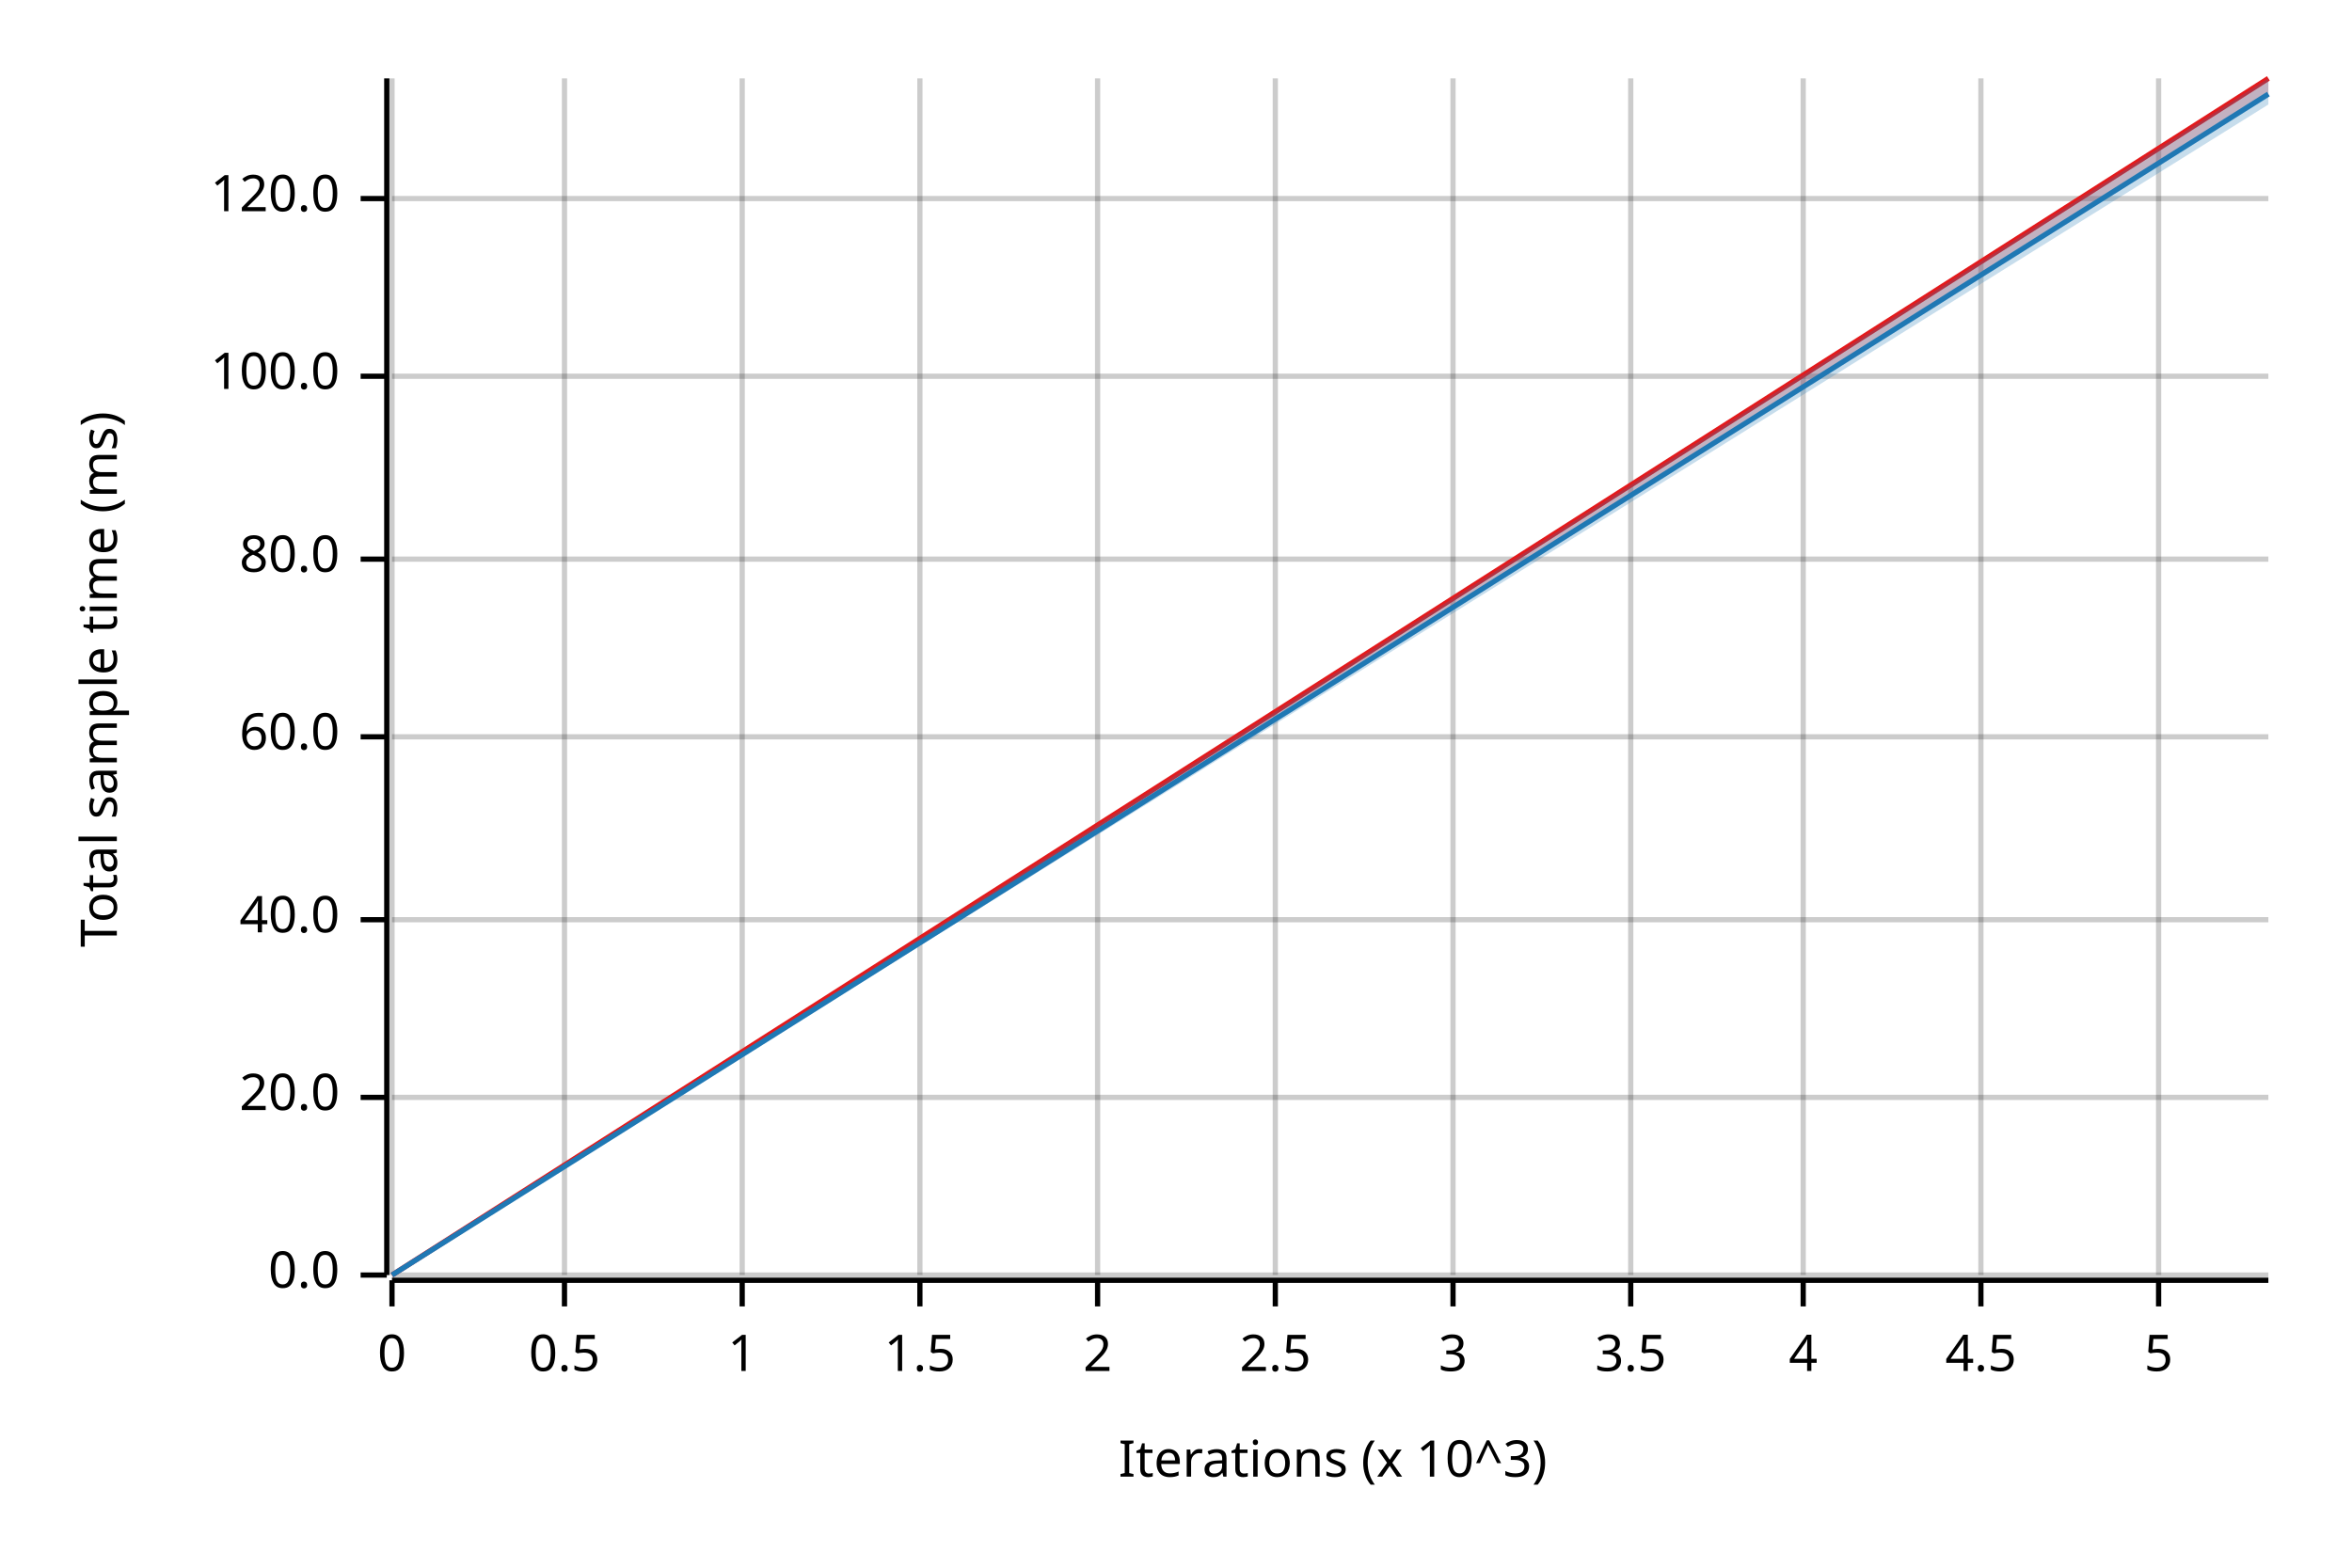
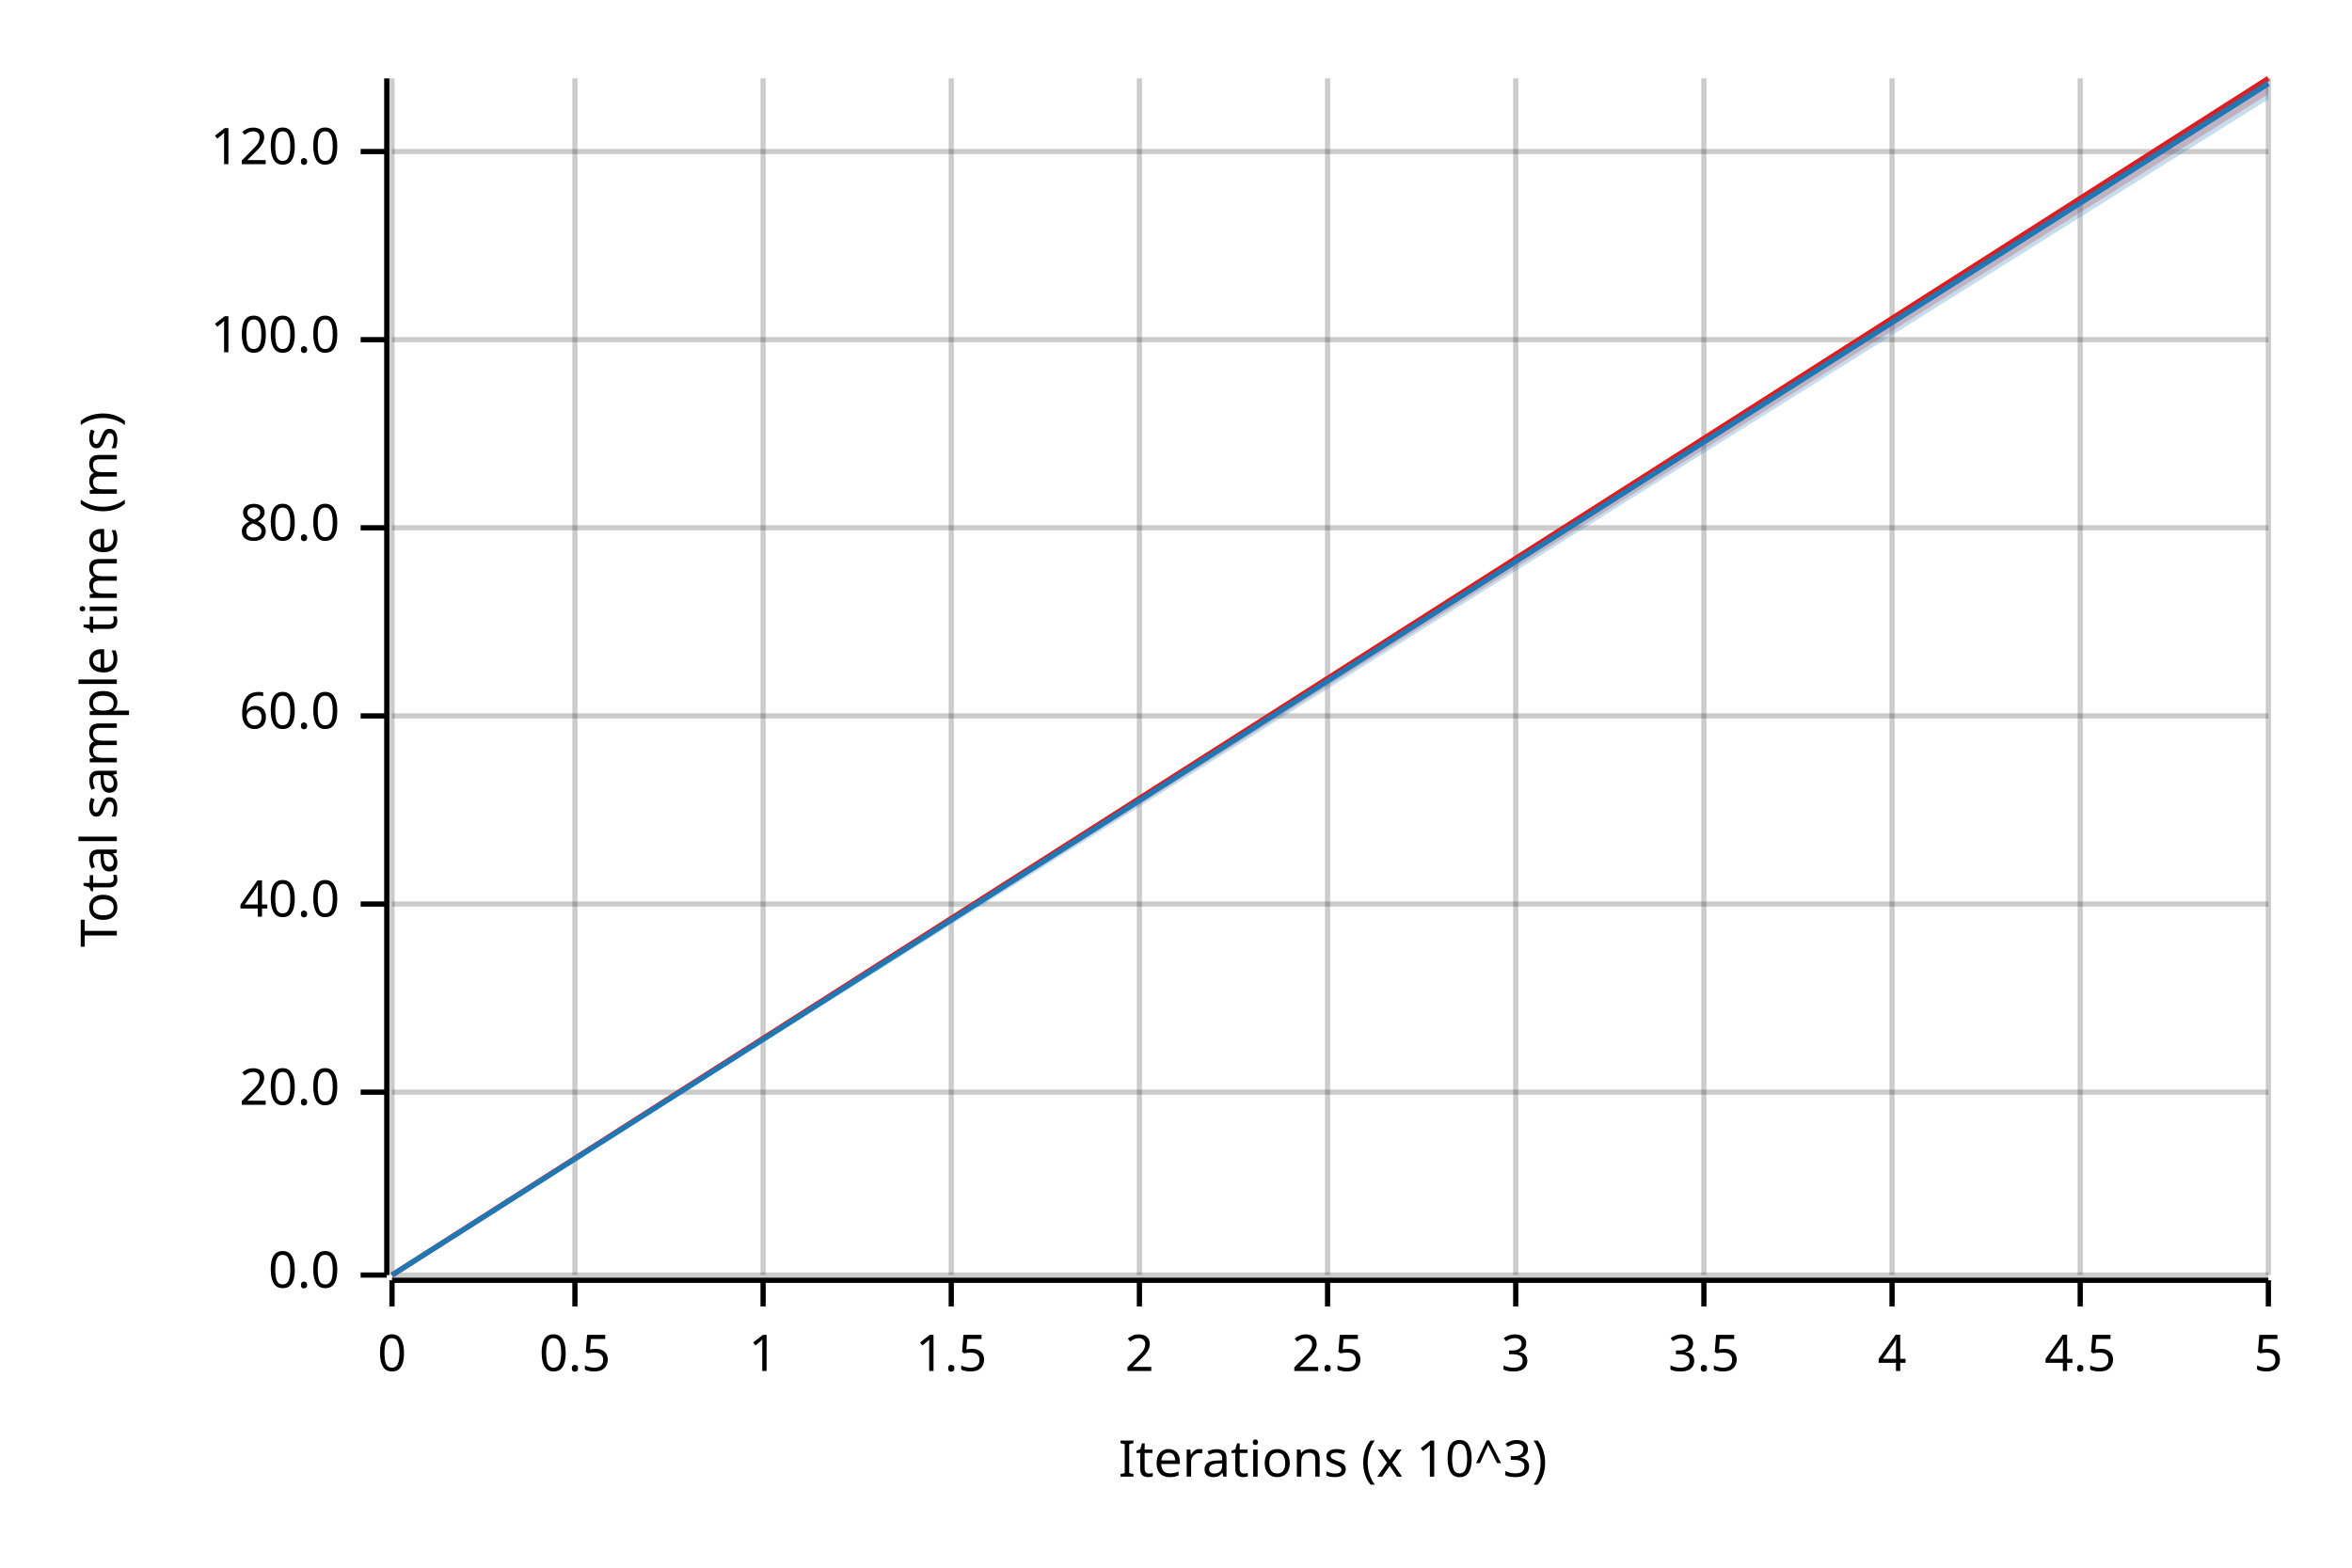
<svg xmlns="http://www.w3.org/2000/svg" width="450" height="300" viewBox="0 0 450 300">
  <text x="15" y="130" dy="0.76em" text-anchor="middle" font-family="sans-serif" font-size="9.677" opacity="1" fill="#000000" transform="rotate(270, 15, 130)">
Total sample time (ms)
</text>
  <text x="255" y="285" dy="-0.5ex" text-anchor="middle" font-family="sans-serif" font-size="9.677" opacity="1" fill="#000000">
Iterations (x 10^3)
</text>
  <line opacity="0.2" stroke="#000000" stroke-width="1" x1="75" y1="244" x2="75" y2="15" />
-   <line opacity="0.2" stroke="#000000" stroke-width="1" x1="108" y1="244" x2="108" y2="15" />
-   <line opacity="0.2" stroke="#000000" stroke-width="1" x1="142" y1="244" x2="142" y2="15" />
-   <line opacity="0.2" stroke="#000000" stroke-width="1" x1="176" y1="244" x2="176" y2="15" />
-   <line opacity="0.2" stroke="#000000" stroke-width="1" x1="210" y1="244" x2="210" y2="15" />
-   <line opacity="0.2" stroke="#000000" stroke-width="1" x1="244" y1="244" x2="244" y2="15" />
-   <line opacity="0.2" stroke="#000000" stroke-width="1" x1="278" y1="244" x2="278" y2="15" />
-   <line opacity="0.2" stroke="#000000" stroke-width="1" x1="312" y1="244" x2="312" y2="15" />
-   <line opacity="0.2" stroke="#000000" stroke-width="1" x1="345" y1="244" x2="345" y2="15" />
-   <line opacity="0.2" stroke="#000000" stroke-width="1" x1="379" y1="244" x2="379" y2="15" />
-   <line opacity="0.2" stroke="#000000" stroke-width="1" x1="413" y1="244" x2="413" y2="15" />
+   <line opacity="0.2" stroke="#000000" stroke-width="1" x1="110" y1="244" x2="110" y2="15" />
+   <line opacity="0.2" stroke="#000000" stroke-width="1" x1="146" y1="244" x2="146" y2="15" />
+   <line opacity="0.2" stroke="#000000" stroke-width="1" x1="182" y1="244" x2="182" y2="15" />
+   <line opacity="0.2" stroke="#000000" stroke-width="1" x1="218" y1="244" x2="218" y2="15" />
+   <line opacity="0.2" stroke="#000000" stroke-width="1" x1="254" y1="244" x2="254" y2="15" />
+   <line opacity="0.2" stroke="#000000" stroke-width="1" x1="290" y1="244" x2="290" y2="15" />
+   <line opacity="0.2" stroke="#000000" stroke-width="1" x1="326" y1="244" x2="326" y2="15" />
+   <line opacity="0.2" stroke="#000000" stroke-width="1" x1="362" y1="244" x2="362" y2="15" />
+   <line opacity="0.2" stroke="#000000" stroke-width="1" x1="398" y1="244" x2="398" y2="15" />
+   <line opacity="0.2" stroke="#000000" stroke-width="1" x1="434" y1="244" x2="434" y2="15" />
  <line opacity="0.2" stroke="#000000" stroke-width="1" x1="75" y1="244" x2="434" y2="244" />
-   <line opacity="0.2" stroke="#000000" stroke-width="1" x1="75" y1="210" x2="434" y2="210" />
-   <line opacity="0.2" stroke="#000000" stroke-width="1" x1="75" y1="176" x2="434" y2="176" />
-   <line opacity="0.2" stroke="#000000" stroke-width="1" x1="75" y1="141" x2="434" y2="141" />
-   <line opacity="0.2" stroke="#000000" stroke-width="1" x1="75" y1="107" x2="434" y2="107" />
-   <line opacity="0.2" stroke="#000000" stroke-width="1" x1="75" y1="72" x2="434" y2="72" />
-   <line opacity="0.2" stroke="#000000" stroke-width="1" x1="75" y1="38" x2="434" y2="38" />
+   <line opacity="0.2" stroke="#000000" stroke-width="1" x1="75" y1="209" x2="434" y2="209" />
+   <line opacity="0.2" stroke="#000000" stroke-width="1" x1="75" y1="173" x2="434" y2="173" />
+   <line opacity="0.2" stroke="#000000" stroke-width="1" x1="75" y1="137" x2="434" y2="137" />
+   <line opacity="0.2" stroke="#000000" stroke-width="1" x1="75" y1="101" x2="434" y2="101" />
+   <line opacity="0.2" stroke="#000000" stroke-width="1" x1="75" y1="65" x2="434" y2="65" />
+   <line opacity="0.2" stroke="#000000" stroke-width="1" x1="75" y1="29" x2="434" y2="29" />
  <polyline fill="none" opacity="1" stroke="#000000" stroke-width="1" points="74,15 74,244 " />
  <text x="65" y="244" dy="0.5ex" text-anchor="end" font-family="sans-serif" font-size="9.677" opacity="1" fill="#000000">
0.0
</text>
  <polyline fill="none" opacity="1" stroke="#000000" stroke-width="1" points="69,244 74,244 " />
-   <text x="65" y="210" dy="0.5ex" text-anchor="end" font-family="sans-serif" font-size="9.677" opacity="1" fill="#000000">
+   <text x="65" y="209" dy="0.5ex" text-anchor="end" font-family="sans-serif" font-size="9.677" opacity="1" fill="#000000">
20.0
</text>
-   <polyline fill="none" opacity="1" stroke="#000000" stroke-width="1" points="69,210 74,210 " />
-   <text x="65" y="176" dy="0.5ex" text-anchor="end" font-family="sans-serif" font-size="9.677" opacity="1" fill="#000000">
+   <polyline fill="none" opacity="1" stroke="#000000" stroke-width="1" points="69,209 74,209 " />
+   <text x="65" y="173" dy="0.5ex" text-anchor="end" font-family="sans-serif" font-size="9.677" opacity="1" fill="#000000">
40.0
</text>
-   <polyline fill="none" opacity="1" stroke="#000000" stroke-width="1" points="69,176 74,176 " />
-   <text x="65" y="141" dy="0.5ex" text-anchor="end" font-family="sans-serif" font-size="9.677" opacity="1" fill="#000000">
+   <polyline fill="none" opacity="1" stroke="#000000" stroke-width="1" points="69,173 74,173 " />
+   <text x="65" y="137" dy="0.5ex" text-anchor="end" font-family="sans-serif" font-size="9.677" opacity="1" fill="#000000">
60.0
</text>
-   <polyline fill="none" opacity="1" stroke="#000000" stroke-width="1" points="69,141 74,141 " />
-   <text x="65" y="107" dy="0.5ex" text-anchor="end" font-family="sans-serif" font-size="9.677" opacity="1" fill="#000000">
+   <polyline fill="none" opacity="1" stroke="#000000" stroke-width="1" points="69,137 74,137 " />
+   <text x="65" y="101" dy="0.5ex" text-anchor="end" font-family="sans-serif" font-size="9.677" opacity="1" fill="#000000">
80.0
</text>
-   <polyline fill="none" opacity="1" stroke="#000000" stroke-width="1" points="69,107 74,107 " />
-   <text x="65" y="72" dy="0.5ex" text-anchor="end" font-family="sans-serif" font-size="9.677" opacity="1" fill="#000000">
+   <polyline fill="none" opacity="1" stroke="#000000" stroke-width="1" points="69,101 74,101 " />
+   <text x="65" y="65" dy="0.5ex" text-anchor="end" font-family="sans-serif" font-size="9.677" opacity="1" fill="#000000">
100.0
</text>
-   <polyline fill="none" opacity="1" stroke="#000000" stroke-width="1" points="69,72 74,72 " />
-   <text x="65" y="38" dy="0.5ex" text-anchor="end" font-family="sans-serif" font-size="9.677" opacity="1" fill="#000000">
+   <polyline fill="none" opacity="1" stroke="#000000" stroke-width="1" points="69,65 74,65 " />
+   <text x="65" y="29" dy="0.5ex" text-anchor="end" font-family="sans-serif" font-size="9.677" opacity="1" fill="#000000">
120.0
</text>
-   <polyline fill="none" opacity="1" stroke="#000000" stroke-width="1" points="69,38 74,38 " />
+   <polyline fill="none" opacity="1" stroke="#000000" stroke-width="1" points="69,29 74,29 " />
  <polyline fill="none" opacity="1" stroke="#000000" stroke-width="1" points="75,245 434,245 " />
  <text x="75" y="255" dy="0.76em" text-anchor="middle" font-family="sans-serif" font-size="9.677" opacity="1" fill="#000000">
0
</text>
  <polyline fill="none" opacity="1" stroke="#000000" stroke-width="1" points="75,245 75,250 " />
-   <text x="108" y="255" dy="0.76em" text-anchor="middle" font-family="sans-serif" font-size="9.677" opacity="1" fill="#000000">
+   <text x="110" y="255" dy="0.76em" text-anchor="middle" font-family="sans-serif" font-size="9.677" opacity="1" fill="#000000">
0.5
</text>
-   <polyline fill="none" opacity="1" stroke="#000000" stroke-width="1" points="108,245 108,250 " />
-   <text x="142" y="255" dy="0.76em" text-anchor="middle" font-family="sans-serif" font-size="9.677" opacity="1" fill="#000000">
+   <polyline fill="none" opacity="1" stroke="#000000" stroke-width="1" points="110,245 110,250 " />
+   <text x="146" y="255" dy="0.76em" text-anchor="middle" font-family="sans-serif" font-size="9.677" opacity="1" fill="#000000">
1
</text>
-   <polyline fill="none" opacity="1" stroke="#000000" stroke-width="1" points="142,245 142,250 " />
-   <text x="176" y="255" dy="0.76em" text-anchor="middle" font-family="sans-serif" font-size="9.677" opacity="1" fill="#000000">
+   <polyline fill="none" opacity="1" stroke="#000000" stroke-width="1" points="146,245 146,250 " />
+   <text x="182" y="255" dy="0.76em" text-anchor="middle" font-family="sans-serif" font-size="9.677" opacity="1" fill="#000000">
1.5
</text>
-   <polyline fill="none" opacity="1" stroke="#000000" stroke-width="1" points="176,245 176,250 " />
-   <text x="210" y="255" dy="0.76em" text-anchor="middle" font-family="sans-serif" font-size="9.677" opacity="1" fill="#000000">
+   <polyline fill="none" opacity="1" stroke="#000000" stroke-width="1" points="182,245 182,250 " />
+   <text x="218" y="255" dy="0.76em" text-anchor="middle" font-family="sans-serif" font-size="9.677" opacity="1" fill="#000000">
2
</text>
-   <polyline fill="none" opacity="1" stroke="#000000" stroke-width="1" points="210,245 210,250 " />
-   <text x="244" y="255" dy="0.76em" text-anchor="middle" font-family="sans-serif" font-size="9.677" opacity="1" fill="#000000">
+   <polyline fill="none" opacity="1" stroke="#000000" stroke-width="1" points="218,245 218,250 " />
+   <text x="254" y="255" dy="0.76em" text-anchor="middle" font-family="sans-serif" font-size="9.677" opacity="1" fill="#000000">
2.5
</text>
-   <polyline fill="none" opacity="1" stroke="#000000" stroke-width="1" points="244,245 244,250 " />
-   <text x="278" y="255" dy="0.76em" text-anchor="middle" font-family="sans-serif" font-size="9.677" opacity="1" fill="#000000">
+   <polyline fill="none" opacity="1" stroke="#000000" stroke-width="1" points="254,245 254,250 " />
+   <text x="290" y="255" dy="0.76em" text-anchor="middle" font-family="sans-serif" font-size="9.677" opacity="1" fill="#000000">
3
</text>
-   <polyline fill="none" opacity="1" stroke="#000000" stroke-width="1" points="278,245 278,250 " />
-   <text x="312" y="255" dy="0.76em" text-anchor="middle" font-family="sans-serif" font-size="9.677" opacity="1" fill="#000000">
+   <polyline fill="none" opacity="1" stroke="#000000" stroke-width="1" points="290,245 290,250 " />
+   <text x="326" y="255" dy="0.76em" text-anchor="middle" font-family="sans-serif" font-size="9.677" opacity="1" fill="#000000">
3.5
</text>
-   <polyline fill="none" opacity="1" stroke="#000000" stroke-width="1" points="312,245 312,250 " />
-   <text x="345" y="255" dy="0.76em" text-anchor="middle" font-family="sans-serif" font-size="9.677" opacity="1" fill="#000000">
+   <polyline fill="none" opacity="1" stroke="#000000" stroke-width="1" points="326,245 326,250 " />
+   <text x="362" y="255" dy="0.76em" text-anchor="middle" font-family="sans-serif" font-size="9.677" opacity="1" fill="#000000">
4
</text>
-   <polyline fill="none" opacity="1" stroke="#000000" stroke-width="1" points="345,245 345,250 " />
-   <text x="379" y="255" dy="0.76em" text-anchor="middle" font-family="sans-serif" font-size="9.677" opacity="1" fill="#000000">
+   <polyline fill="none" opacity="1" stroke="#000000" stroke-width="1" points="362,245 362,250 " />
+   <text x="398" y="255" dy="0.76em" text-anchor="middle" font-family="sans-serif" font-size="9.677" opacity="1" fill="#000000">
4.5
</text>
-   <polyline fill="none" opacity="1" stroke="#000000" stroke-width="1" points="379,245 379,250 " />
-   <text x="413" y="255" dy="0.76em" text-anchor="middle" font-family="sans-serif" font-size="9.677" opacity="1" fill="#000000">
+   <polyline fill="none" opacity="1" stroke="#000000" stroke-width="1" points="398,245 398,250 " />
+   <text x="434" y="255" dy="0.76em" text-anchor="middle" font-family="sans-serif" font-size="9.677" opacity="1" fill="#000000">
5
</text>
-   <polyline fill="none" opacity="1" stroke="#000000" stroke-width="1" points="413,245 413,250 " />
+   <polyline fill="none" opacity="1" stroke="#000000" stroke-width="1" points="434,245 434,250 " />
  <polyline fill="none" opacity="1" stroke="#E31A1C" stroke-width="1" points="75,244 434,15 " />
  <polygon opacity="0.25" fill="#E31A1C" points="75,244 434,18 434,15 " />
-   <polyline fill="none" opacity="1" stroke="#1F78B4" stroke-width="1" points="75,244 434,18 " />
-   <polygon opacity="0.25" fill="#1F78B4" points="75,244 434,20 434,15 " />
+   <polyline fill="none" opacity="1" stroke="#1F78B4" stroke-width="1" points="75,244 434,16 " />
+   <polygon opacity="0.25" fill="#1F78B4" points="75,244 434,19 434,15 " />
</svg>
